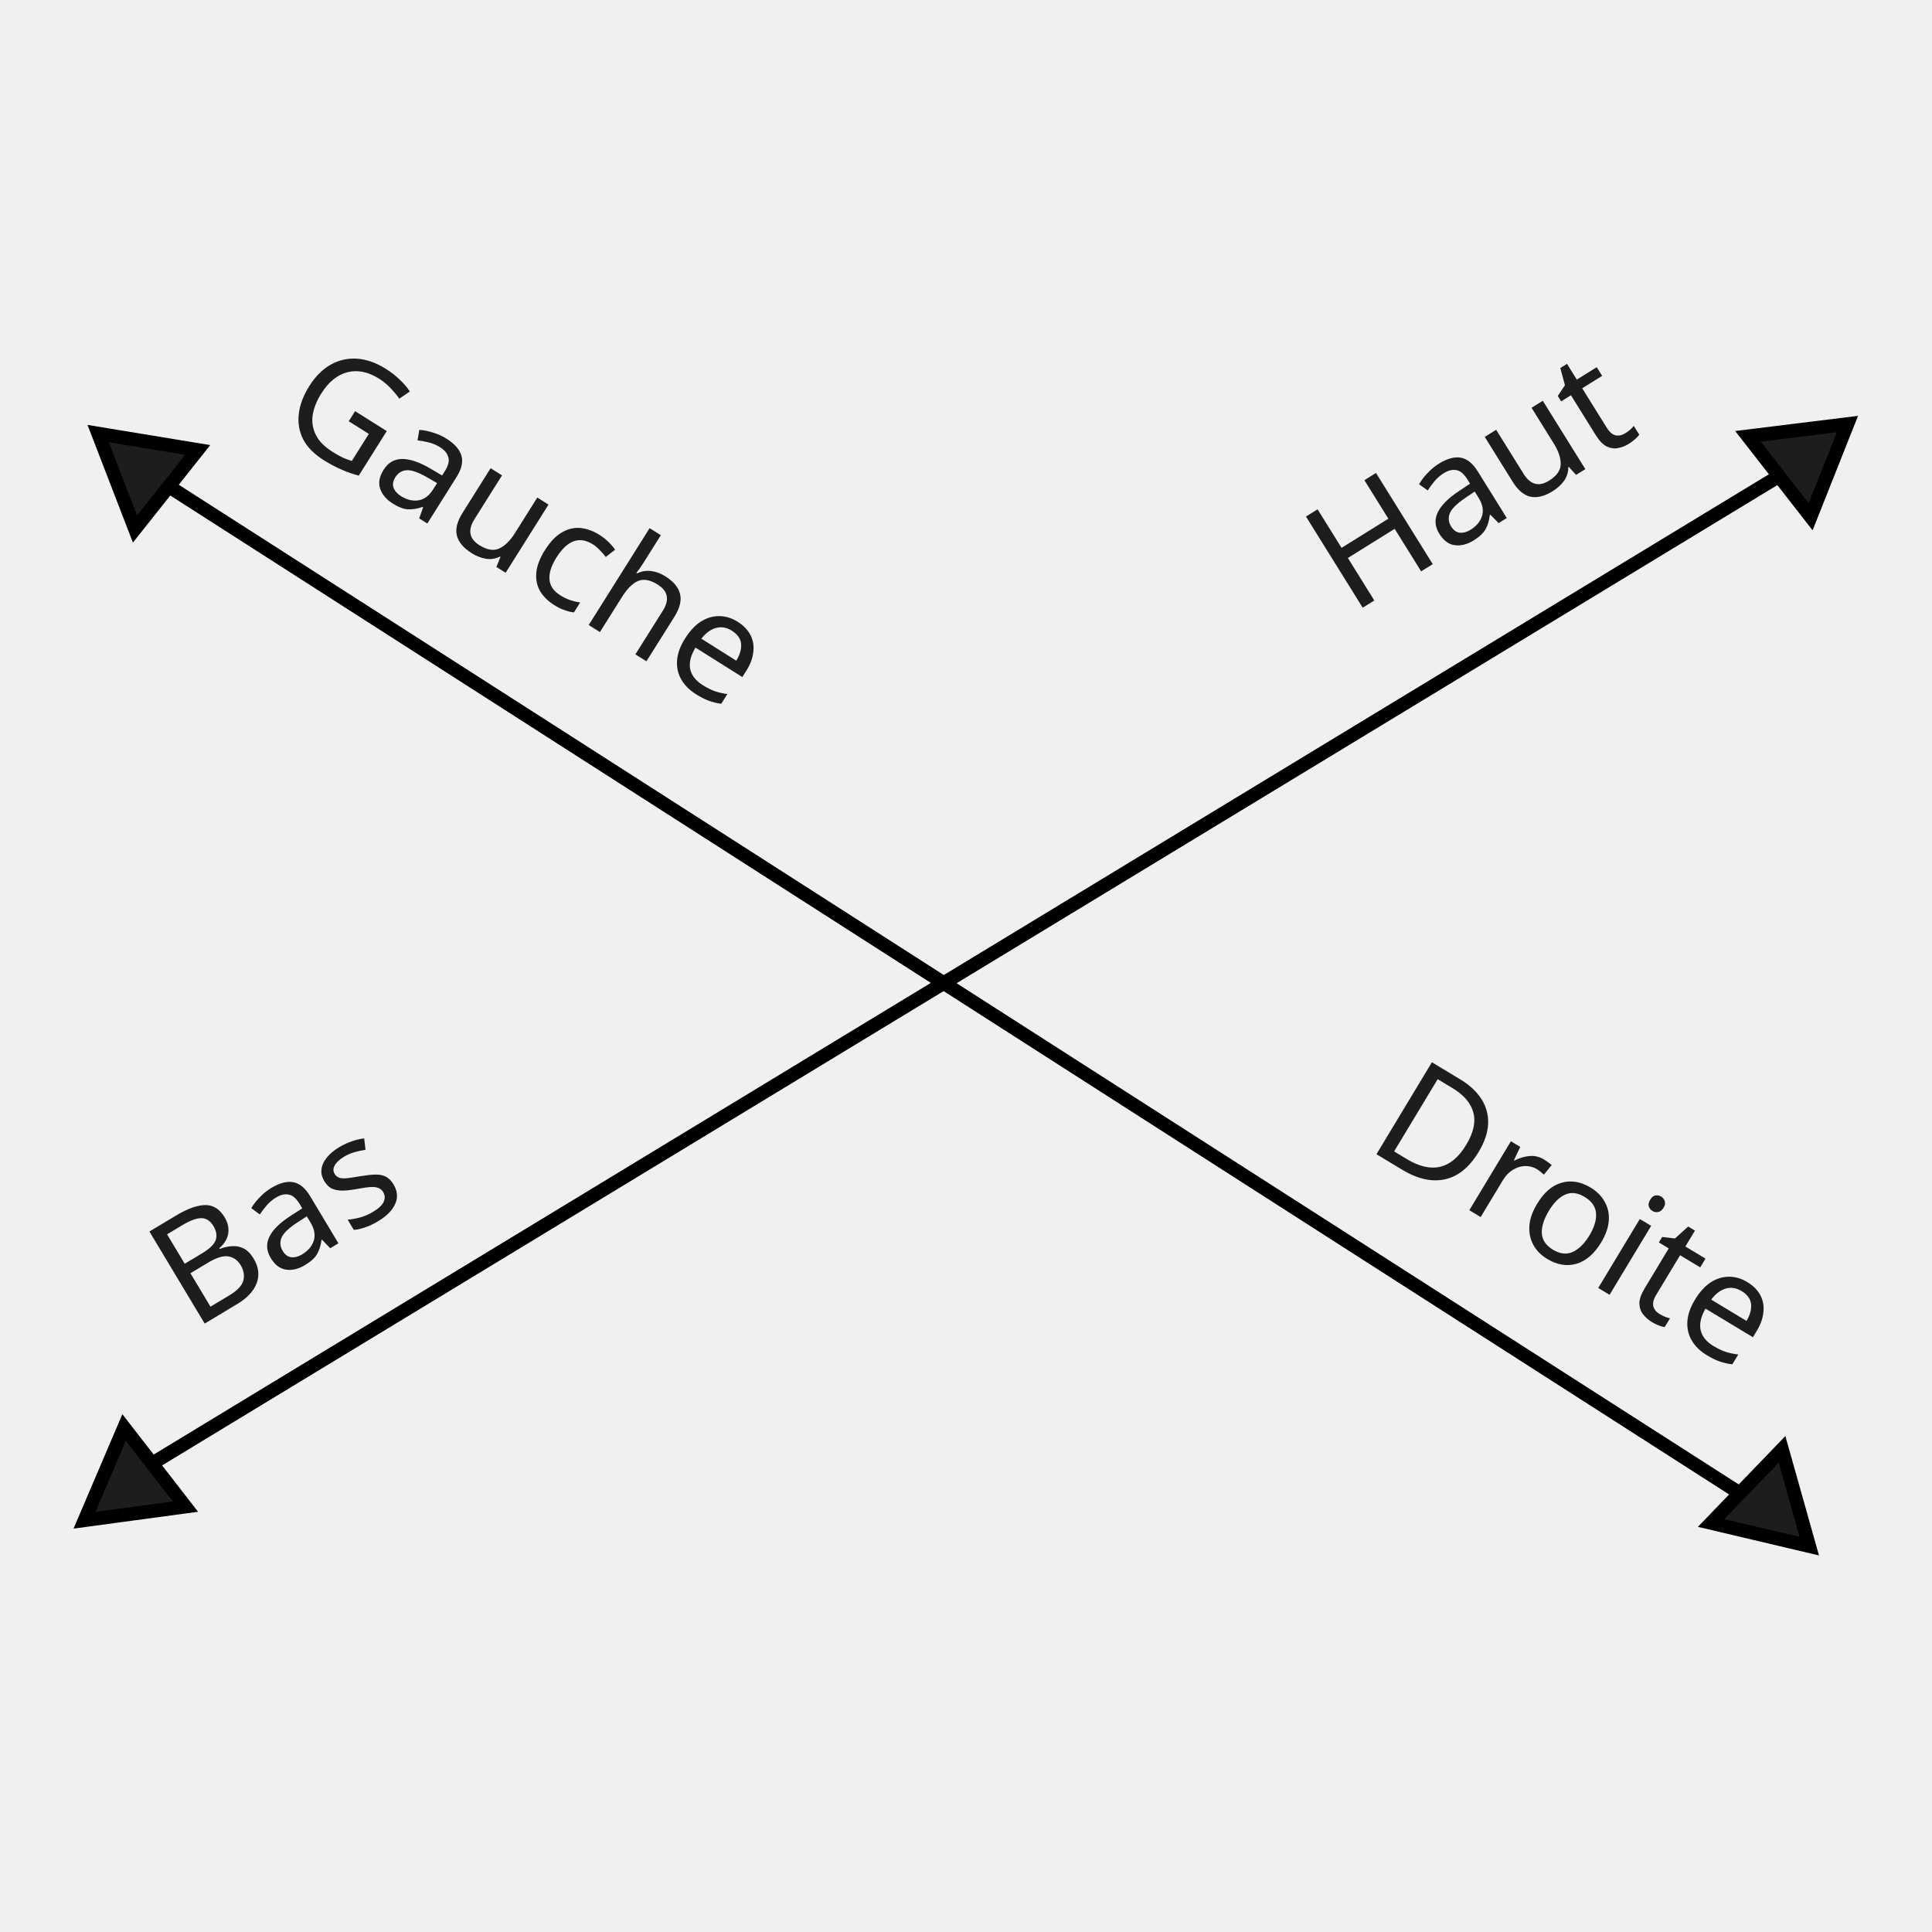
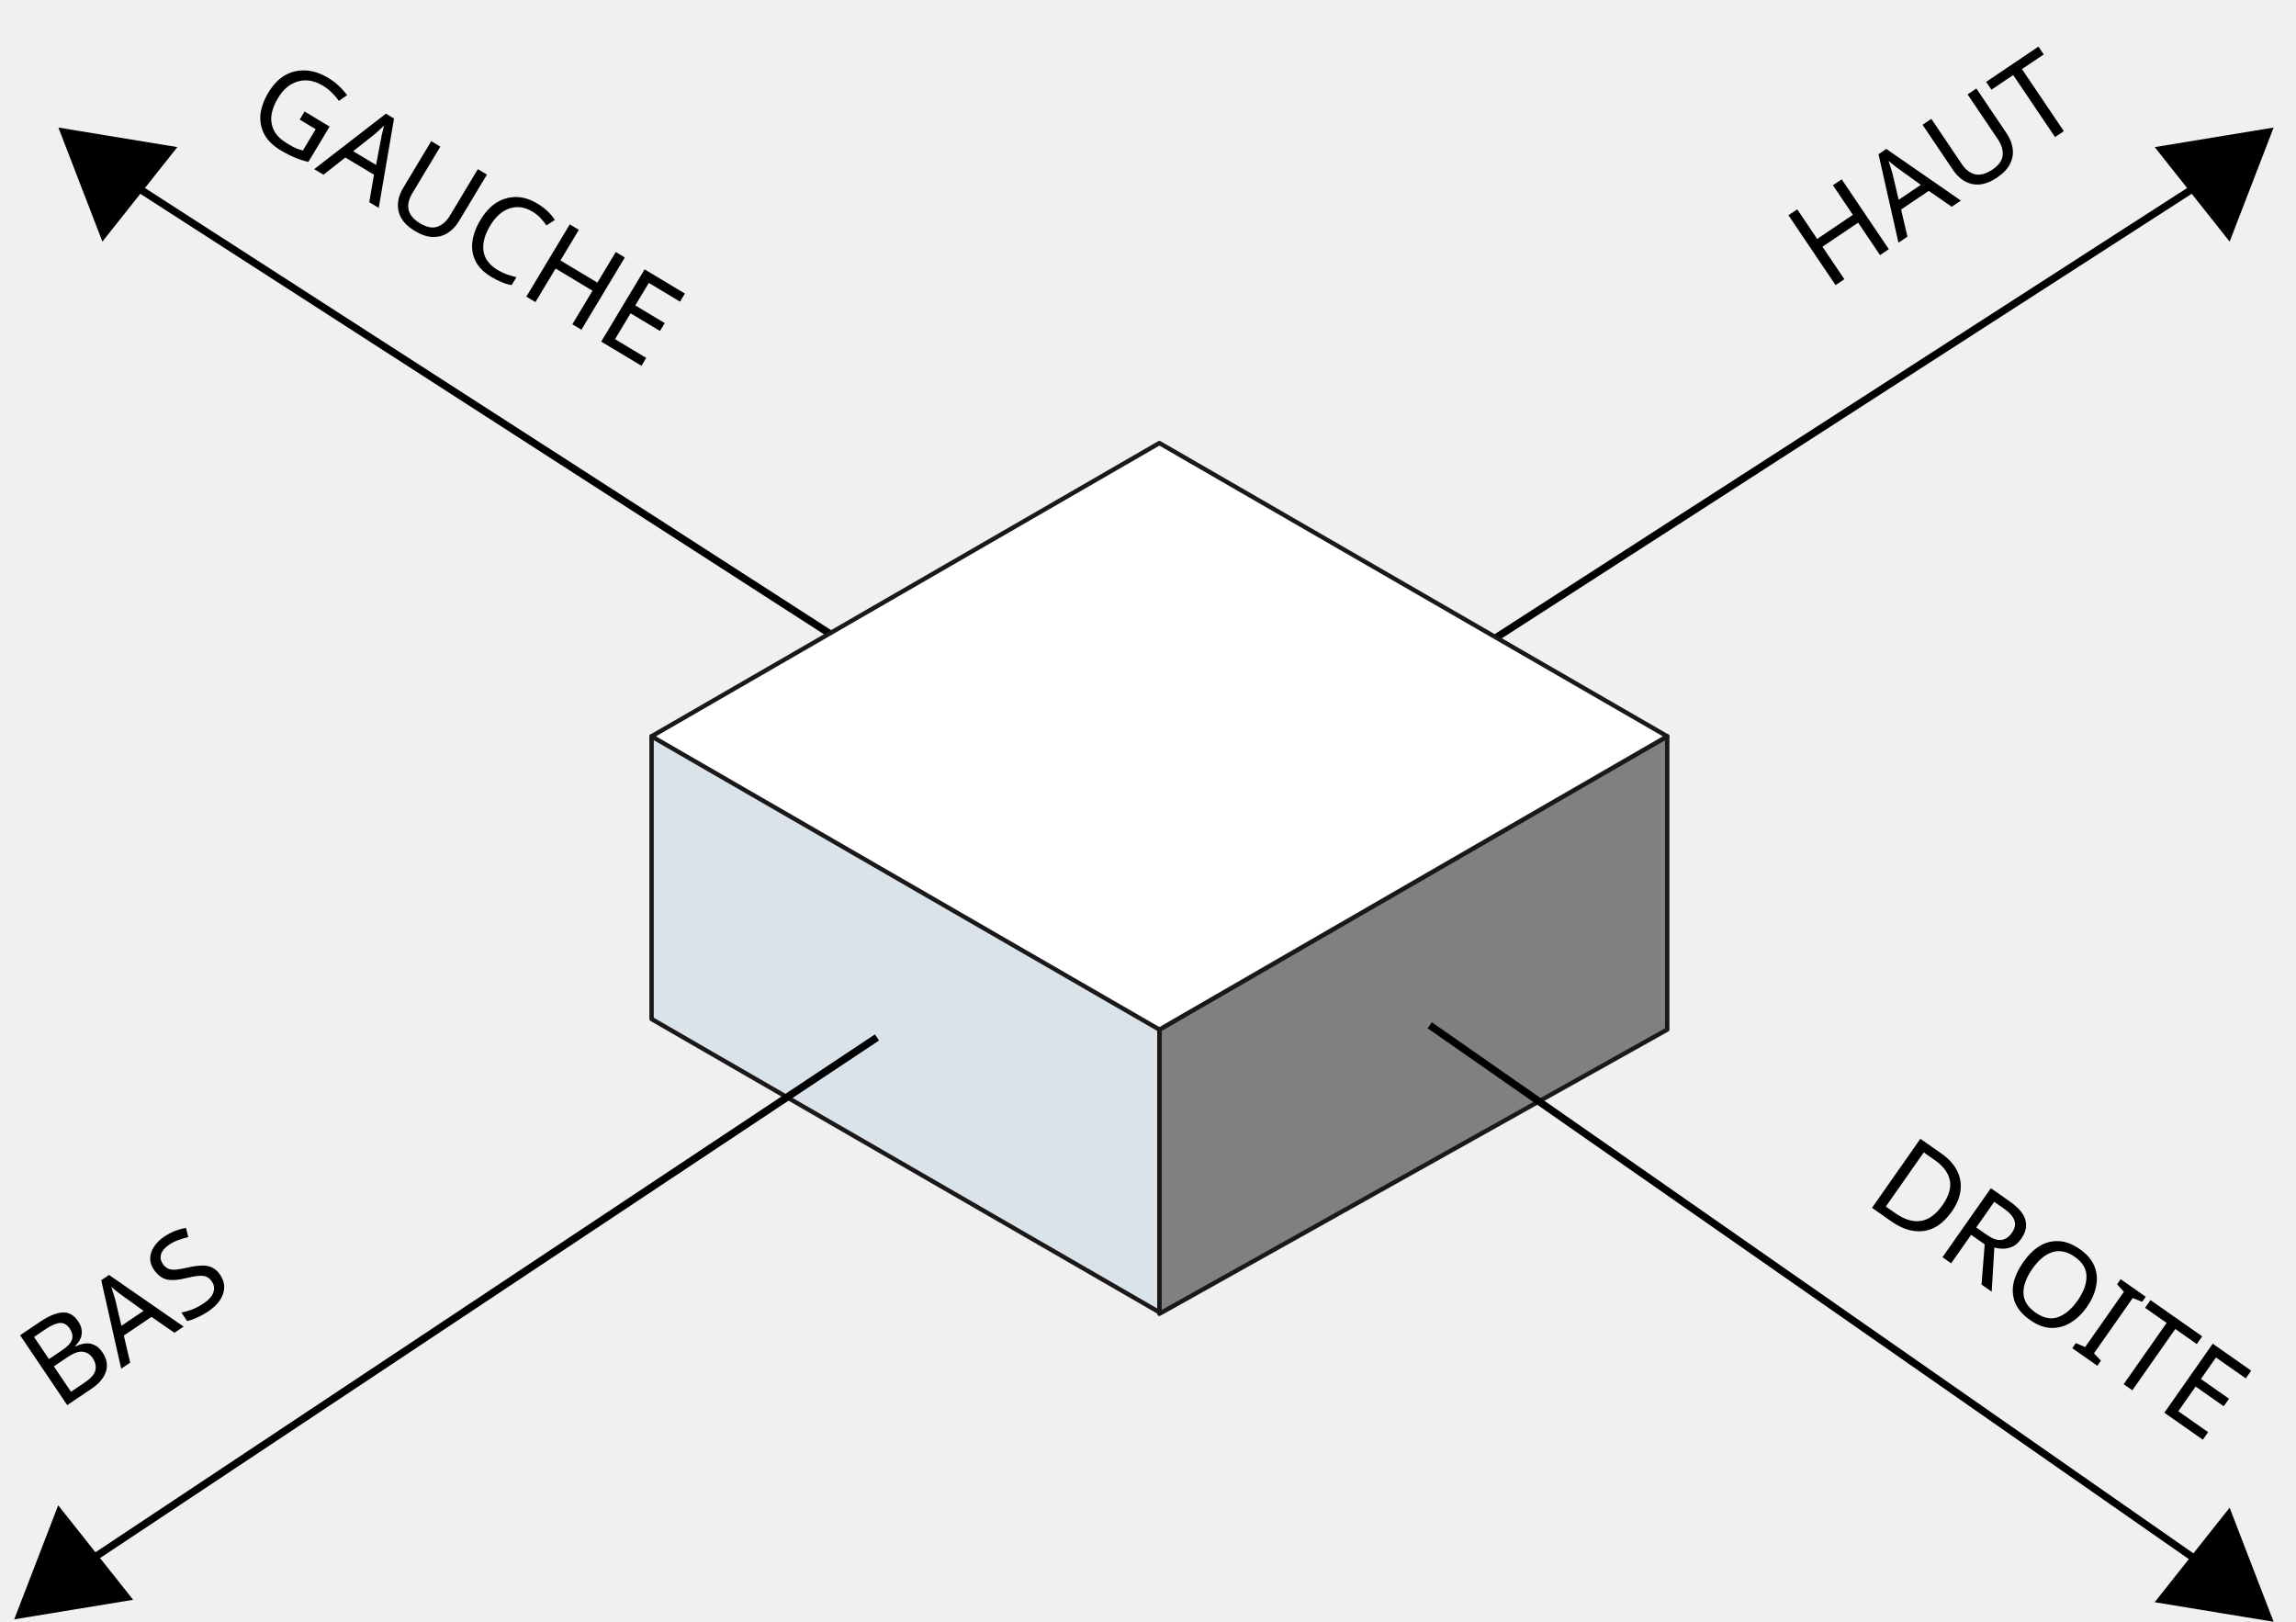
- <svg xmlns="http://www.w3.org/2000/svg" version="1.1" id="Calque_1" x="0px" y="0px" viewBox="0 0 141.7 141.7" style="enable-background:new 0 0 141.7 141.7;" xml:space="preserve">
-   <style type="text/css">
- 	.st0{fill:none;stroke:#000000;stroke-miterlimit:10;}
- 	.st1{fill:#1D1D1B;}
- 	.st2{font-family:'FuturaStd-Book';}
- 	.st3{font-size:11.031px;}
- 	.st4{font-size:11.032px;}
- 	.st5{font-size:11.032px;}
- 	.st6{fill:#1D1D1B;stroke:#000000;stroke-miterlimit:10;}
- </style>
-   <line class="st0" x1="8.2" y1="33" x2="128.2" y2="109.9" />
-   <text transform="matrix(0.8491 0.5339 -0.5323 0.8466 20.0243 31.2812)" class="st1 st2 st3">Gauche</text>
-   <line class="st0" x1="9.9" y1="108.1" x2="131.5" y2="34.3" />
-   <text transform="matrix(0.86 -0.5161 0.5146 0.8574 14.0985 97.6235)" class="st1 st2 st4">Bas</text>
-   <text transform="matrix(0.8515 -0.53 0.5284 0.849 99.0417 45.1343)" class="st1 st2 st5">Haut</text>
-   <text transform="matrix(0.8589 0.518 -0.5164 0.8563 100.042 84.1036)" class="st1 st2 st3">Droite</text>
-   <polygon class="st6" points="9.9,38.8 7.2,31.8 14.5,33 " />
-   <path class="st6" d="M5.8,13.4" />
-   <polygon class="st6" points="13.6,110.5 6.2,111.5 9.1,104.7 " />
-   <polygon class="st6" points="132.8,37.9 128.2,32 135.5,31.1 " />
-   <polygon class="st6" points="125.5,111.7 130.7,106.3 132.7,113.4 " />
+ <svg xmlns="http://www.w3.org/2000/svg" width="155.806" height="110.045" viewBox="0 0 155.806 110.045">
+   <g id="Groupe_1317" data-name="Groupe 1317" transform="translate(-6319.226 -20126.801)">
+     <g id="Groupe_1313" data-name="Groupe 1313" transform="translate(6420.407 20135.773)">
+       <line id="Ligne_18" data-name="Ligne 18" x1="51.727" y2="33.328" transform="translate(0 1.187)" fill="none" stroke="#000" stroke-miterlimit="10" stroke-width="0.5" />
+       <path id="Tracé_12024" data-name="Tracé 12024" d="M11.75,38.724,14.421,31.8,7.2,32.987Z" transform="translate(38.296 -31.8)" stroke="#000" stroke-miterlimit="10" stroke-width="0.5" />
+     </g>
+     <g id="Groupe_1312" data-name="Groupe 1312" transform="translate(6323.58 20135.773)">
+       <line id="Ligne_18-2" data-name="Ligne 18" x2="51.728" y2="33.328" transform="translate(0.989 1.187)" fill="none" stroke="#000" stroke-miterlimit="10" stroke-width="0.5" />
+       <path id="Tracé_12024-2" data-name="Tracé 12024" d="M9.871,38.724,7.2,31.8l7.221,1.187Z" transform="translate(-7.2 -31.8)" stroke="#000" stroke-miterlimit="10" stroke-width="0.5" />
+     </g>
+     <g id="Groupe_1316" data-name="Groupe 1316" transform="translate(6363.441 20156.869)">
+       <path id="Tracé_430" data-name="Tracé 430" d="M1724.694,1364.984l34.463-19.9v19.9l-34.463,19.285Z" transform="translate(-1690.233 -1325.191)" fill="gray" stroke="#1a1818" stroke-linecap="round" stroke-linejoin="round" stroke-width="0.3" />
+       <path id="Tracé_431" data-name="Tracé 431" d="M1727.156,1359.71l-34.461-14.623v19.181l34.461,19.9Z" transform="translate(-1692.694 -1325.191)" fill="#dae3ea" stroke="#1a1818" stroke-linecap="round" stroke-linejoin="round" stroke-width="0.3" />
+       <path id="Tracé_432" data-name="Tracé 432" d="M1761.618,1346.508l-34.463,19.9-34.461-19.9,34.461-19.9,34.463,19.9Z" transform="translate(-1692.694 -1326.612)" fill="#fff" stroke="#1a1818" stroke-linecap="round" stroke-linejoin="round" stroke-width="0.3" />
+     </g>
+     <text id="GAUCHE" transform="translate(6339.16 20129.277) rotate(31)" font-size="8" font-family="FuturaStd-Book, Futura Std">
+       <tspan x="0" y="7">GAUCHE</tspan>
+     </text>
+     <text id="HAUT" transform="translate(6439.225 20140.781) rotate(-34)" font-size="8" font-family="FuturaStd-Book, Futura Std">
+       <tspan x="0" y="7">HAUT</tspan>
+     </text>
+     <text id="DROITE" transform="matrix(0.819, 0.574, -0.574, 0.819, 6449.638, 20202.576)" font-size="8" font-family="FuturaStd-Book, Futura Std">
+       <tspan x="0" y="7">DROITE</tspan>
+     </text>
+     <text id="BAS" transform="translate(6319.226 20216.779) rotate(-34)" font-size="8" font-family="FuturaStd-Book, Futura Std">
+       <tspan x="0" y="7">BAS</tspan>
+     </text>
+     <g id="Groupe_1314" data-name="Groupe 1314" transform="translate(6416.248 20196.371)">
+       <line id="Ligne_18-3" data-name="Ligne 18" x1="55.885" y1="38.97" transform="translate(0 0)" fill="none" stroke="#000" stroke-miterlimit="10" stroke-width="0.5" />
+       <path id="Tracé_12024-3" data-name="Tracé 12024" d="M11.75,31.8l2.671,6.924L7.2,37.537Z" transform="translate(42.454 1.433)" stroke="#000" stroke-miterlimit="10" stroke-width="0.5" />
+     </g>
+     <g id="Groupe_1315" data-name="Groupe 1315" transform="translate(6320.58 20197.197)">
+       <line id="Ligne_18-4" data-name="Ligne 18" y1="37.981" x2="57.169" transform="translate(0.989 0)" fill="none" stroke="#000" stroke-miterlimit="10" stroke-width="0.5" />
+       <path id="Tracé_12024-4" data-name="Tracé 12024" d="M9.871,31.8,7.2,38.724l7.221-1.187Z" transform="translate(-7.2 0.444)" stroke="#000" stroke-miterlimit="10" stroke-width="0.5" />
+     </g>
+   </g>
</svg>
